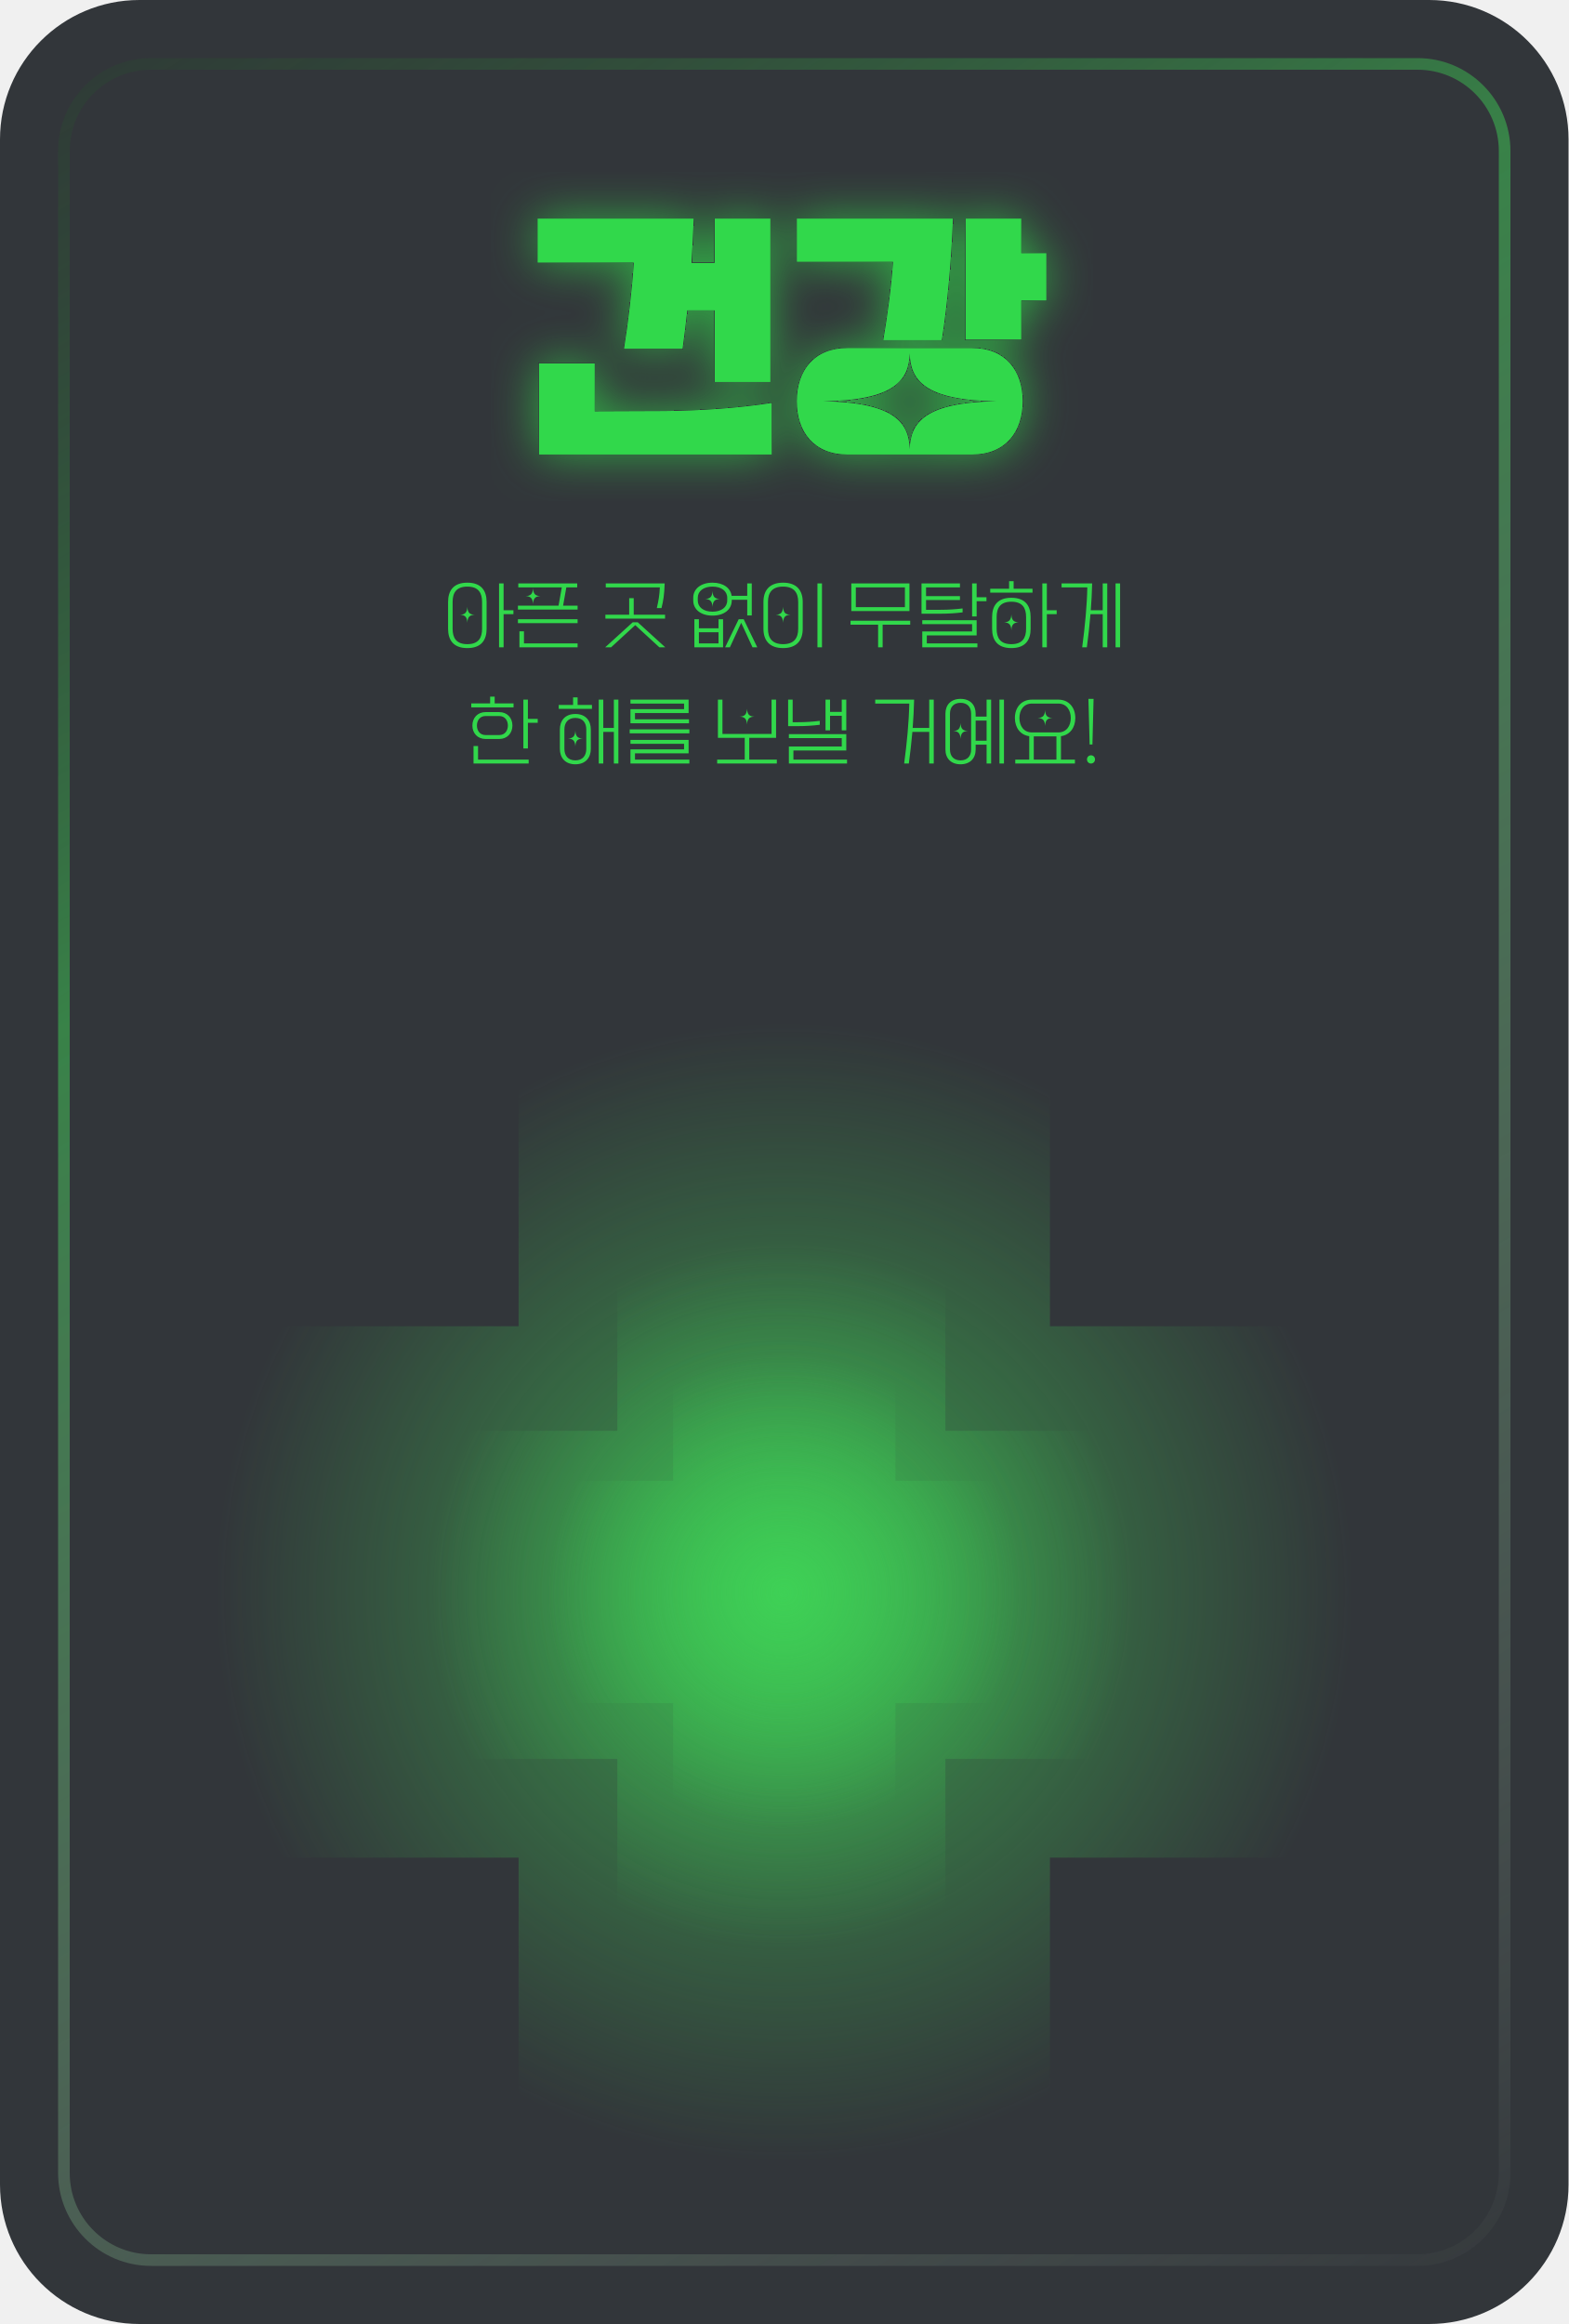
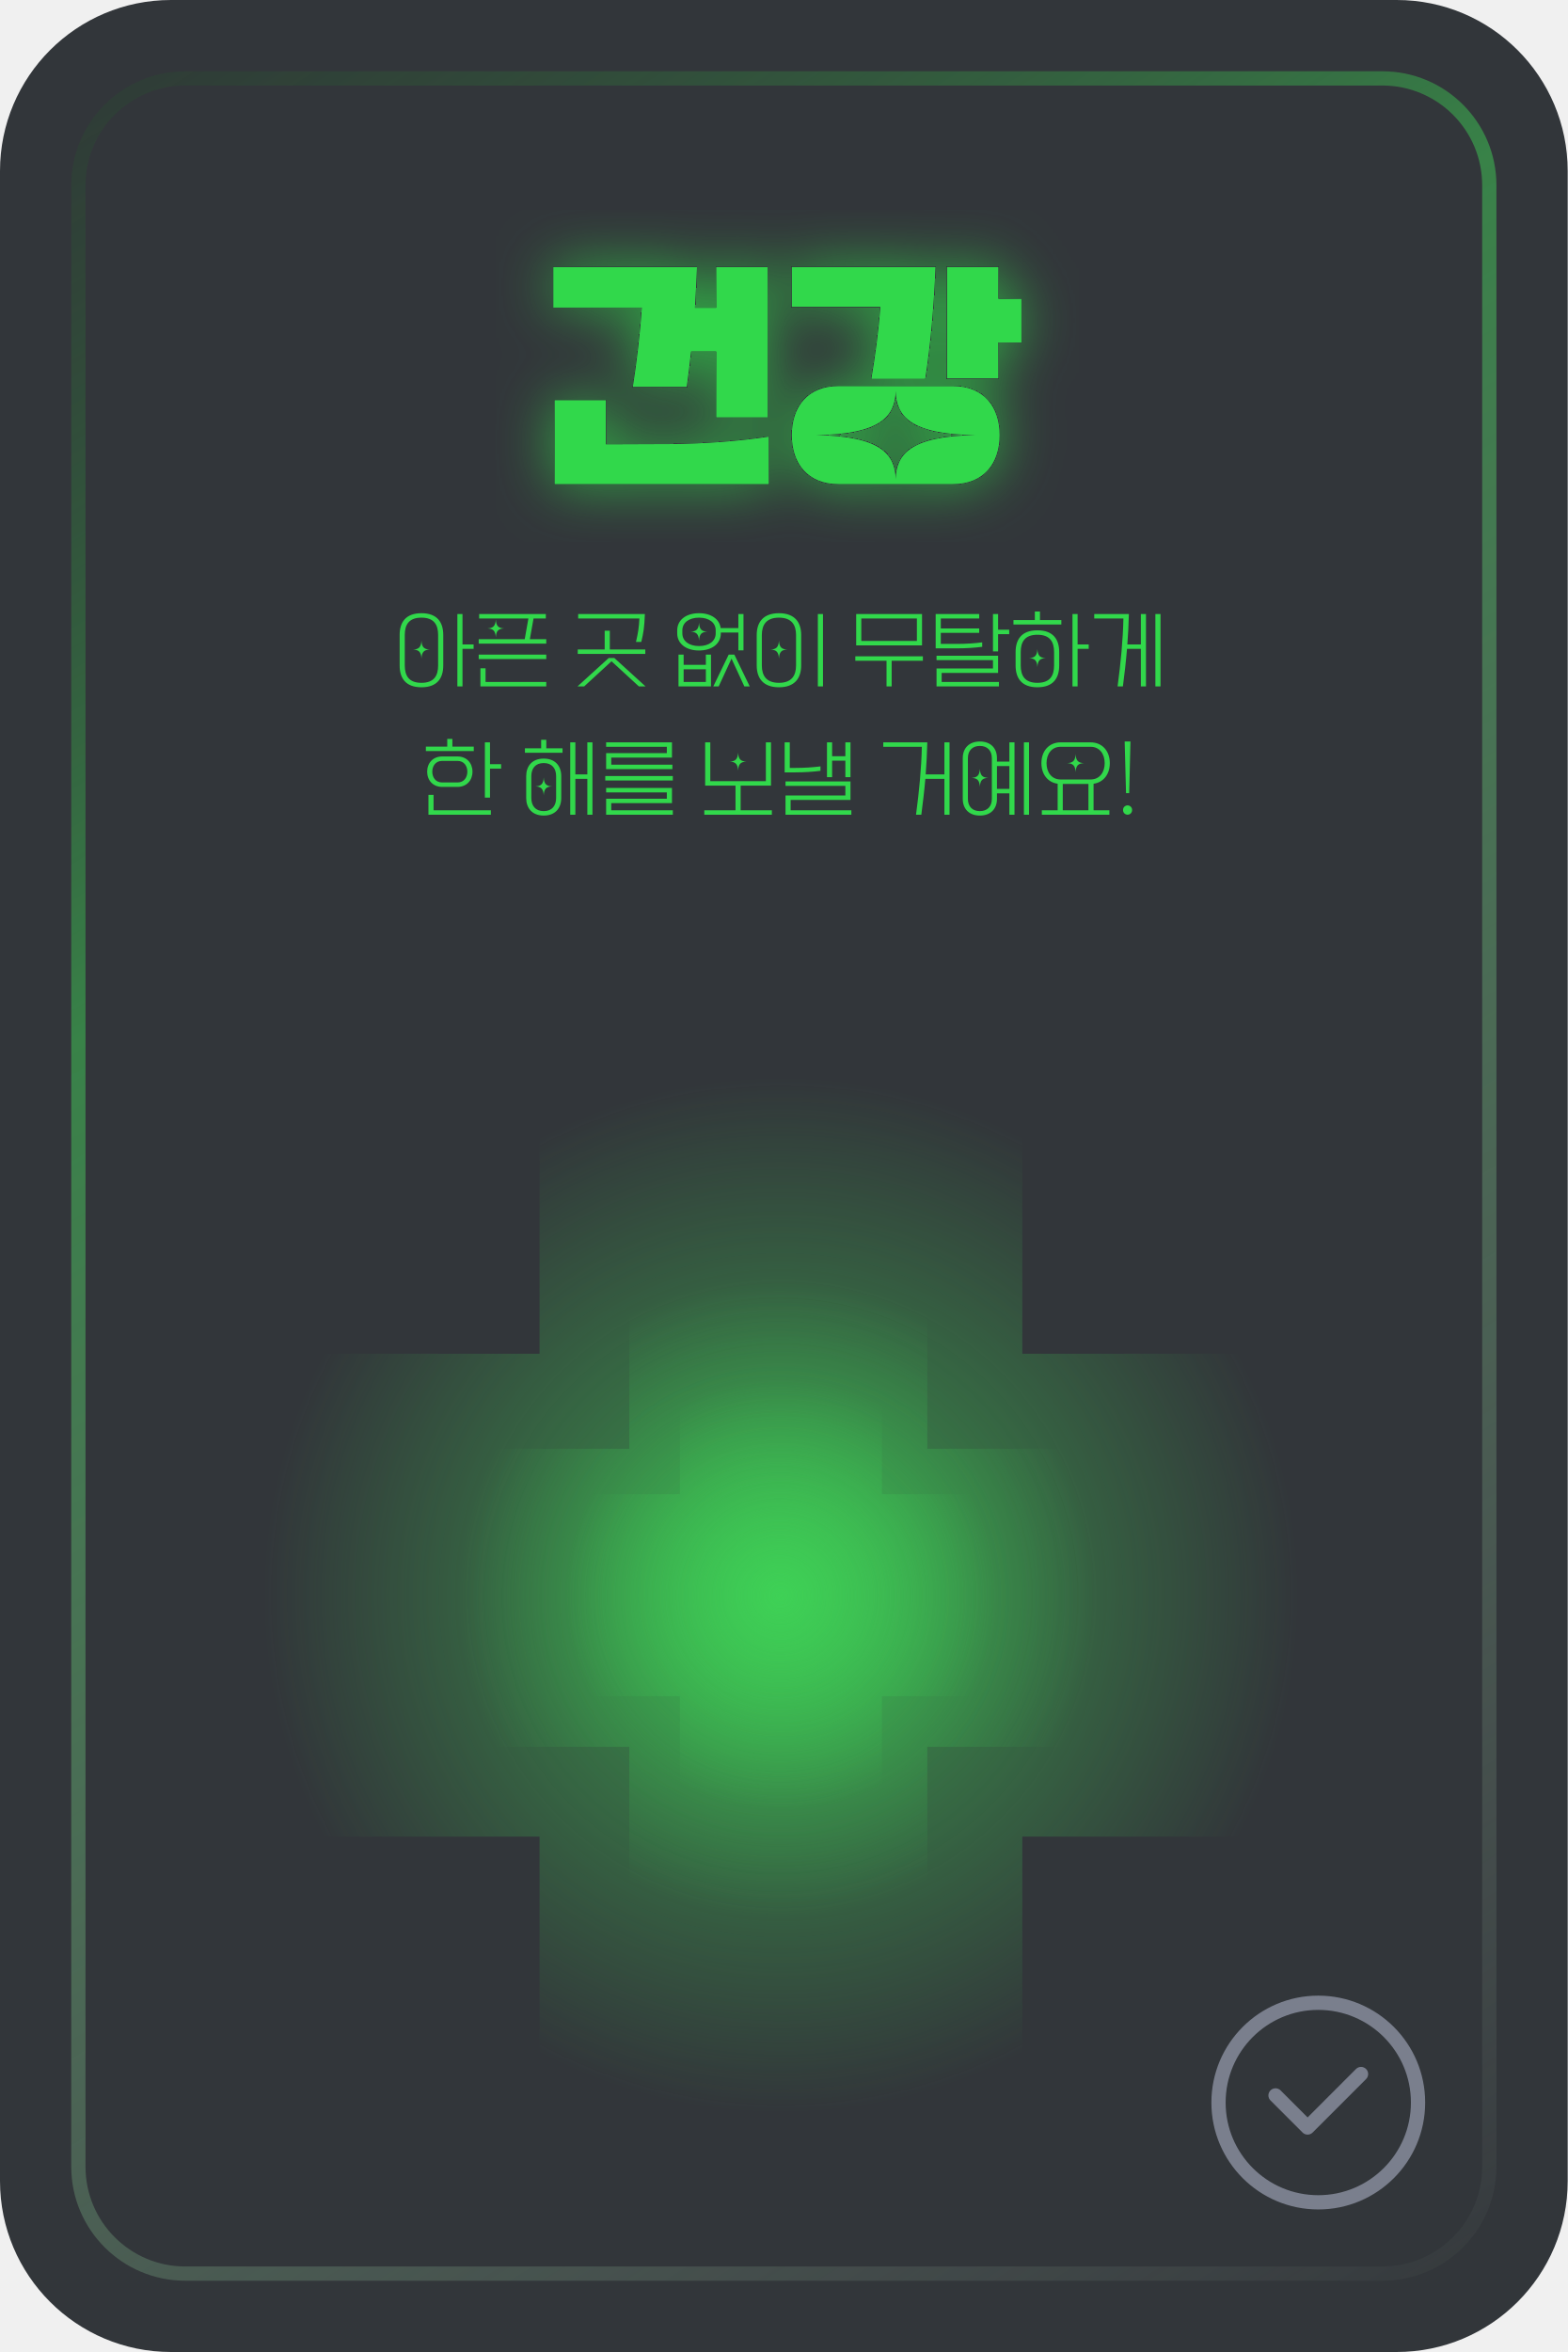
- <svg xmlns="http://www.w3.org/2000/svg" width="270" height="400" viewBox="0 0 270 400" fill="none">
-   <rect width="270" height="400" rx="24" fill="#32363A" />
-   <g filter="url(#filter0_d_122_2240)">
-     <path d="M123.015 65.752V53.416H118.311C118.071 55.672 117.783 57.928 117.495 60.04H107.415C108.135 55.528 108.807 49.864 109.095 45.208H92.535V37.624H119.415C119.319 40.216 119.175 42.76 119.031 45.256H123.015V37.624H132.615V65.752H123.015ZM92.775 62.536H102.375V70.792L114.375 70.744C120.615 70.696 127.335 70.216 132.855 69.352V78.232H92.775V62.536ZM162.12 58.552H152.04C152.76 54.328 153.432 49.432 153.72 45.064H137.16V37.624H164.04C163.752 44.968 163.128 52.072 162.12 58.552ZM166.2 58.456V37.624H175.8V43.576H180.12V51.736H175.8V58.456H166.2ZM176.04 69.064C176.04 74.344 173.064 78.232 167.304 78.232H145.896C140.136 78.232 137.16 74.344 137.16 69.064C137.16 63.784 140.136 59.896 145.896 59.896H167.304C173.064 59.896 176.04 63.784 176.04 69.064ZM156.6 60.808C156.456 65.368 154.056 68.92 141.672 69.064C154.056 69.256 156.456 72.808 156.6 77.32C156.696 72.808 159.144 69.256 171.528 69.064C159.144 68.92 156.696 65.368 156.6 60.808Z" fill="#31D84B" />
+ <svg xmlns="http://www.w3.org/2000/svg" width="220" height="330" viewBox="0 0 220 330" fill="none">
+   <rect width="220" height="330" rx="24" fill="#32363A" />
+   <g clip-path="url(#clip0_127_1332)">
+     <circle cx="185" cy="295" r="14" stroke="#7A7F8D" stroke-width="2" />
+     <path fill-rule="evenodd" clip-rule="evenodd" d="M191.707 290.293C192.098 290.683 192.098 291.317 191.707 291.707L184.207 299.207C183.817 299.598 183.183 299.598 182.793 299.207L178.293 294.707C177.902 294.317 177.902 293.683 178.293 293.293C178.683 292.902 179.317 292.902 179.707 293.293L183.5 297.086L190.293 290.293C190.683 289.902 191.317 289.902 191.707 290.293Z" fill="#7A7F8D" />
  </g>
-   <path d="M77.132 103.604C77.132 101.706 78.016 100.289 80.447 100.289C82.878 100.289 83.762 101.706 83.762 103.604V108.232C83.762 110.13 82.878 111.547 80.447 111.547C78.016 111.547 77.132 110.13 77.132 108.232V103.604ZM85.907 111.417V100.419H86.687V105.034H88.377V105.71H86.687V111.417H85.907ZM80.447 110.871C82.371 110.871 82.982 109.779 82.982 108.232V103.604C82.982 102.057 82.371 100.965 80.447 100.965C78.523 100.965 77.912 102.057 77.912 103.604V108.232C77.912 109.779 78.523 110.871 80.447 110.871ZM80.447 107.179C80.395 106.152 80.018 105.853 79.173 105.814C80.018 105.775 80.395 105.476 80.447 104.449C80.499 105.476 80.863 105.775 81.721 105.814C80.863 105.853 80.499 106.152 80.447 107.179ZM89.153 104.241H96.147L96.706 101.095H89.218V100.419H99.358V101.095H97.486L96.927 104.241H99.423V104.917H89.153V104.241ZM91.753 103.968C91.701 102.941 91.324 102.642 90.479 102.603C91.324 102.564 91.701 102.265 91.753 101.238C91.805 102.265 92.169 102.564 93.027 102.603C92.169 102.642 91.805 102.941 91.753 103.968ZM89.153 106.581H99.423V107.257H89.153V106.581ZM90.193 108.661V110.741H99.423V111.417H89.413V108.661H90.193ZM113.869 104.657H113.063C113.375 103.292 113.518 102.499 113.583 101.095H104.275V100.419H114.415C114.337 102.499 114.194 103.292 113.869 104.657ZM104.21 105.801H108.305V102.954H109.085V105.801H114.48V106.477H104.21V105.801ZM104.171 111.417L108.916 107.101H109.774L114.519 111.417H113.505L109.345 107.595L105.185 111.417H104.171ZM128.626 105.931V103.227H125.961V103.357C125.961 104.865 124.687 105.957 122.646 105.957C120.605 105.957 119.331 104.865 119.331 103.357V102.889C119.331 101.381 120.605 100.289 122.646 100.289C124.531 100.289 125.766 101.225 125.935 102.551H128.626V100.419H129.406V105.931H128.626ZM122.646 105.281C124.18 105.281 125.181 104.514 125.181 103.357V102.889C125.181 101.732 124.18 100.965 122.646 100.965C121.112 100.965 120.111 101.732 120.111 102.889V103.357C120.111 104.514 121.112 105.281 122.646 105.281ZM122.646 104.462C122.594 103.435 122.217 103.136 121.372 103.097C122.217 103.058 122.594 102.759 122.646 101.732C122.698 102.759 123.062 103.058 123.92 103.097C123.062 103.136 122.698 103.435 122.646 104.462ZM120.306 106.581V108.141H123.686V106.581H124.466V111.417H119.526V106.581H120.306ZM124.817 111.417L127.157 106.581H128.015L130.355 111.417H129.536L127.586 107.192L125.636 111.417H124.817ZM123.686 110.741V108.817H120.306V110.741H123.686ZM131.417 103.604C131.417 101.706 132.366 100.289 134.797 100.289C137.228 100.289 138.177 101.706 138.177 103.604V108.232C138.177 110.13 137.228 111.547 134.797 111.547C132.366 111.547 131.417 110.13 131.417 108.232V103.604ZM140.712 111.417V100.419H141.492V111.417H140.712ZM134.797 110.871C136.721 110.871 137.397 109.779 137.397 108.232V103.604C137.397 102.057 136.721 100.965 134.797 100.965C132.873 100.965 132.197 102.057 132.197 103.604V108.232C132.197 109.779 132.873 110.871 134.797 110.871ZM134.797 107.179C134.745 106.152 134.368 105.853 133.523 105.814C134.368 105.775 134.745 105.476 134.797 104.449C134.849 105.476 135.213 105.775 136.071 105.814C135.213 105.853 134.849 106.152 134.797 107.179ZM146.539 105.177V100.419H156.549V105.177H146.539ZM147.319 104.501H155.769V101.095H147.319V104.501ZM146.409 106.841H156.679V107.517H151.934V111.417H151.154V107.517H146.409V106.841ZM165.242 102.603V103.279H159.405V104.956H161.849C163.279 104.956 164.566 104.865 165.697 104.722V105.398C164.566 105.541 163.279 105.632 161.849 105.632H158.625V100.419H165.242V101.095H159.405V102.603H165.242ZM167.335 106.1V100.419H168.115V102.798H169.805V103.474H168.115V106.1H167.335ZM158.755 111.417V108.687H167.335V107.426H158.755V106.75H168.115V109.363H159.535V110.741H168.245V111.417H158.755ZM170.451 101.329H173.701V100.029H174.481V101.329H177.731V102.005H170.451V101.329ZM179.421 111.417V100.419H180.201V105.034H181.891V105.71H180.201V111.417H179.421ZM170.776 106.204C170.776 104.306 171.66 102.889 174.091 102.889C176.522 102.889 177.406 104.306 177.406 106.204V108.232C177.406 110.13 176.522 111.547 174.091 111.547C171.66 111.547 170.776 110.13 170.776 108.232V106.204ZM174.091 110.871C176.015 110.871 176.626 109.779 176.626 108.232V106.204C176.626 104.657 176.015 103.565 174.091 103.565C172.167 103.565 171.556 104.657 171.556 106.204V108.232C171.556 109.779 172.167 110.871 174.091 110.871ZM174.091 108.479C174.039 107.452 173.662 107.153 172.817 107.114C173.662 107.075 174.039 106.776 174.091 105.749C174.143 106.776 174.507 107.075 175.365 107.114C174.507 107.153 174.143 107.452 174.091 108.479ZM187.087 111.417H186.281C186.762 107.829 187.1 104.332 187.165 101.095H182.732V100.419H187.997C187.958 102.018 187.88 103.552 187.763 105.034H189.817V100.419H190.597V111.417H189.817V105.71H187.711C187.555 107.647 187.334 109.519 187.087 111.417ZM192.027 111.417V100.419H192.807V111.417H192.027ZM81.12 121.069H84.37V119.899H85.15V121.069H88.4V121.745H81.12V121.069ZM90.09 128.817V120.419H90.87V123.734H92.56V124.41H90.87V128.817H90.09ZM81.315 124.878C81.315 123.552 82.212 122.564 83.59 122.564H85.93C87.308 122.564 88.205 123.552 88.205 124.878C88.205 126.204 87.308 127.192 85.93 127.192H83.59C82.212 127.192 81.315 126.204 81.315 124.878ZM82.095 124.878C82.095 125.697 82.563 126.516 83.59 126.516H85.93C86.957 126.516 87.425 125.697 87.425 124.878C87.425 124.059 86.957 123.24 85.93 123.24H83.59C82.563 123.24 82.095 124.059 82.095 124.878ZM82.29 128.401V130.741H91V131.417H81.51V128.401H82.29ZM96.177 121.329H98.647V120.029H99.427V121.329H101.897V122.005H96.177V121.329ZM103.067 131.417V120.419H103.847V125.294H105.667V120.419H106.447V131.417H105.667V125.97H103.847V131.417H103.067ZM96.372 125.554C96.372 124.046 97.256 122.889 99.037 122.889C100.818 122.889 101.702 124.046 101.702 125.554V128.882C101.702 130.39 100.818 131.547 99.037 131.547C97.256 131.547 96.372 130.39 96.372 128.882V125.554ZM99.037 130.871C100.311 130.871 100.922 130.039 100.922 128.882V125.554C100.922 124.397 100.311 123.565 99.037 123.565C97.763 123.565 97.152 124.397 97.152 125.554V128.882C97.152 130.039 97.763 130.871 99.037 130.871ZM99.037 128.479C98.985 127.452 98.608 127.153 97.763 127.114C98.608 127.075 98.985 126.776 99.037 125.749C99.089 126.776 99.453 127.075 100.311 127.114C99.453 127.153 99.089 127.452 99.037 128.479ZM108.523 124.488V122.057H117.753V121.095H108.523V120.419H118.533V122.733H109.303V123.812H118.598V124.488H108.523ZM108.393 125.541H118.663V126.217H108.393V125.541ZM108.523 131.417V128.986H117.753V128.024H108.523V127.348H118.533V129.662H109.303V130.741H118.663V131.417H108.523ZM132.81 126.321V120.419H133.59V126.997H128.975V130.741H133.72V131.417H123.45V130.741H128.195V126.997H123.58V120.419H124.36V126.321H132.81ZM128.585 124.709C128.533 123.682 128.156 123.383 127.311 123.344C128.156 123.305 128.533 123.006 128.585 121.979C128.637 123.006 129.001 123.305 129.859 123.344C129.001 123.383 128.637 123.682 128.585 124.709ZM144.895 125.71V123.201H142.88V125.71H142.1V120.419H142.88V122.525H144.895V120.419H145.675V125.71H144.895ZM135.665 120.419H136.445V124.306H137.264C138.694 124.306 139.981 124.215 141.112 124.072V124.748C139.981 124.891 138.694 124.982 137.264 124.982H135.665V120.419ZM135.795 131.417V128.492H144.895V127.036H135.795V126.36H145.675V129.168H136.575V130.741H145.805V131.417H135.795ZM156.442 131.417H155.636C156.117 127.829 156.455 124.332 156.52 121.095H150.657V120.419H157.352C157.313 122.109 157.222 123.721 157.105 125.294H159.952V120.419H160.732V131.417H159.952V125.97H157.053C156.897 127.816 156.676 129.597 156.442 131.417ZM162.743 122.824C162.743 121.316 163.692 120.289 165.343 120.289C166.994 120.289 167.943 121.316 167.943 122.824V123.344H169.828V120.419H170.608V131.417H169.828V128.167H167.943V129.012C167.943 130.52 166.994 131.547 165.343 131.547C163.692 131.547 162.743 130.52 162.743 129.012V122.824ZM172.038 131.417V120.419H172.818V131.417H172.038ZM165.343 130.871C166.487 130.871 167.163 130.169 167.163 129.012V122.824C167.163 121.667 166.487 120.965 165.343 120.965C164.199 120.965 163.523 121.667 163.523 122.824V129.012C163.523 130.169 164.199 130.871 165.343 130.871ZM167.943 124.02V127.491H169.828V124.02H167.943ZM165.343 127.179C165.291 126.152 164.914 125.853 164.069 125.814C164.914 125.775 165.291 125.476 165.343 124.449C165.395 125.476 165.759 125.775 166.617 125.814C165.759 125.853 165.395 126.152 165.343 127.179ZM174.699 123.578C174.699 121.732 175.856 120.419 177.624 120.419H182.174C183.942 120.419 185.099 121.732 185.099 123.578C185.099 125.268 184.137 126.503 182.629 126.711V130.741H185.034V131.417H174.764V130.741H177.169V126.711C175.661 126.503 174.699 125.268 174.699 123.578ZM175.479 123.578C175.479 124.917 176.207 126.061 177.624 126.061H182.174C183.591 126.061 184.319 124.917 184.319 123.578C184.319 122.239 183.591 121.095 182.174 121.095H177.624C176.207 121.095 175.479 122.239 175.479 123.578ZM179.899 124.943C179.847 123.916 179.47 123.617 178.625 123.578C179.47 123.539 179.847 123.24 179.899 122.213C179.951 123.24 180.315 123.539 181.173 123.578C180.315 123.617 179.951 123.916 179.899 124.943ZM177.949 126.737V130.741H181.849V126.737H177.949ZM187.565 128.141L187.357 120.289H188.241L188.046 128.141H187.565ZM187.799 130C188.15 130 188.488 130.273 188.488 130.702C188.488 131.144 188.15 131.417 187.799 131.417C187.448 131.417 187.11 131.144 187.11 130.702C187.11 130.273 187.448 130 187.799 130Z" fill="#31D84B" />
-   <path fill-rule="evenodd" clip-rule="evenodd" d="M180.733 176H89.267V228.267L37 228.267L37 319.733H89.267V372H180.733V319.733H233V228.267L180.733 228.267V176Z" fill="url(#paint0_radial_122_2240)" />
-   <path fill-rule="evenodd" clip-rule="evenodd" d="M162.734 214H106.267V246.267H74L74 302.734H106.267V335H162.734V302.734H195V246.267H162.734V214Z" fill="url(#paint1_radial_122_2240)" />
-   <path fill-rule="evenodd" clip-rule="evenodd" d="M154.134 233H115.867V254.867L94 254.867V293.133H115.867V315H154.134V293.133H176V254.867L154.134 254.867V233Z" fill="url(#paint2_radial_122_2240)" />
-   <rect x="11" y="11" width="248" height="378" rx="15" stroke="url(#paint3_linear_122_2240)" stroke-opacity="0.5" stroke-width="2" />
+   <path fill-rule="evenodd" clip-rule="evenodd" d="M143.467 151.222H75.715V189.937L37 189.937L37 257.688H75.715V296.403H143.467V257.688H182.182V189.937L143.467 189.937V151.222Z" fill="url(#paint0_radial_127_1332)" />
+   <path fill-rule="evenodd" clip-rule="evenodd" d="M130.134 179.369H88.308V203.27L64.407 203.27L64.407 245.096H88.308V268.997H130.134V245.096H154.034V203.27L130.134 203.27V179.369Z" fill="url(#paint1_radial_127_1332)" />
+   <path fill-rule="evenodd" clip-rule="evenodd" d="M123.764 193.443H95.418V209.64H79.221L79.221 237.985H95.418V254.182H123.764V237.985H139.96V209.64H123.764V193.443Z" fill="url(#paint2_radial_127_1332)" />
+   <g filter="url(#filter0_d_127_1332)">
+     <path d="M100.511 58.564V49.312H96.983C96.803 51.004 96.587 52.696 96.371 54.28H88.811C89.351 50.896 89.855 46.648 90.071 43.156H77.651V37.468H97.811C97.739 39.412 97.631 41.32 97.523 43.192H100.511V37.468H107.711V58.564H100.511ZM77.831 56.152H85.031V62.344L94.031 62.308C98.711 62.272 103.751 61.912 107.891 61.264V67.924H77.831V56.152ZM129.84 53.164H122.28C122.82 49.996 123.324 46.324 123.54 43.048H111.12V37.468H131.28C131.064 42.976 130.596 48.304 129.84 53.164ZM132.9 53.092V37.468H140.1V41.932H143.34V48.052H140.1V53.092H132.9ZM140.28 61.048C140.28 65.008 138.048 67.924 133.728 67.924H117.672C113.352 67.924 111.12 65.008 111.12 61.048C111.12 57.088 113.352 54.172 117.672 54.172H133.728C138.048 54.172 140.28 57.088 140.28 61.048ZM125.7 54.856C125.592 58.276 123.792 60.94 114.504 61.048C123.792 61.192 125.592 63.856 125.7 67.24C125.772 63.856 127.608 61.192 136.896 61.048C127.608 60.94 125.772 58.276 125.7 54.856Z" fill="#31D84B" />
+   </g>
+   <path d="M56.084 89.096C56.084 87.344 56.9 86.036 59.144 86.036C61.388 86.036 62.204 87.344 62.204 89.096V93.368C62.204 95.12 61.388 96.428 59.144 96.428C56.9 96.428 56.084 95.12 56.084 93.368V89.096ZM64.184 96.308V86.156H64.904V90.416H66.464V91.04H64.904V96.308H64.184ZM59.144 95.804C60.92 95.804 61.484 94.796 61.484 93.368V89.096C61.484 87.668 60.92 86.66 59.144 86.66C57.368 86.66 56.804 87.668 56.804 89.096V93.368C56.804 94.796 57.368 95.804 59.144 95.804ZM59.144 92.396C59.096 91.448 58.748 91.172 57.968 91.136C58.748 91.1 59.096 90.824 59.144 89.876C59.192 90.824 59.528 91.1 60.32 91.136C59.528 91.172 59.192 91.448 59.144 92.396ZM67.18 89.684H73.636L74.152 86.78H67.24V86.156H76.6V86.78H74.872L74.356 89.684H76.66V90.308H67.18V89.684ZM69.58 89.432C69.532 88.484 69.184 88.208 68.404 88.172C69.184 88.136 69.532 87.86 69.58 86.912C69.628 87.86 69.964 88.136 70.756 88.172C69.964 88.208 69.628 88.484 69.58 89.432ZM67.18 91.844H76.66V92.468H67.18V91.844ZM68.14 93.764V95.684H76.66V96.308H67.42V93.764H68.14ZM89.994 90.068H89.25C89.538 88.808 89.67 88.076 89.73 86.78H81.138V86.156H90.498C90.426 88.076 90.294 88.808 89.994 90.068ZM81.078 91.124H84.858V88.496H85.578V91.124H90.558V91.748H81.078V91.124ZM81.042 96.308L85.422 92.324H86.214L90.594 96.308H89.658L85.818 92.78L81.978 96.308H81.042ZM103.617 91.244V88.748H101.157V88.868C101.157 90.26 99.981 91.268 98.097 91.268C96.213 91.268 95.037 90.26 95.037 88.868V88.436C95.037 87.044 96.213 86.036 98.097 86.036C99.837 86.036 100.977 86.9 101.133 88.124H103.617V86.156H104.337V91.244H103.617ZM98.097 90.644C99.513 90.644 100.437 89.936 100.437 88.868V88.436C100.437 87.368 99.513 86.66 98.097 86.66C96.681 86.66 95.757 87.368 95.757 88.436V88.868C95.757 89.936 96.681 90.644 98.097 90.644ZM98.097 89.888C98.049 88.94 97.701 88.664 96.921 88.628C97.701 88.592 98.049 88.316 98.097 87.368C98.145 88.316 98.481 88.592 99.273 88.628C98.481 88.664 98.145 88.94 98.097 89.888ZM95.937 91.844V93.284H99.057V91.844H99.777V96.308H95.217V91.844H95.937ZM100.101 96.308L102.261 91.844H103.053L105.213 96.308H104.457L102.657 92.408L100.857 96.308H100.101ZM99.057 95.684V93.908H95.937V95.684H99.057ZM106.193 89.096C106.193 87.344 107.069 86.036 109.313 86.036C111.557 86.036 112.433 87.344 112.433 89.096V93.368C112.433 95.12 111.557 96.428 109.313 96.428C107.069 96.428 106.193 95.12 106.193 93.368V89.096ZM114.773 96.308V86.156H115.493V96.308H114.773ZM109.313 95.804C111.089 95.804 111.713 94.796 111.713 93.368V89.096C111.713 87.668 111.089 86.66 109.313 86.66C107.537 86.66 106.913 87.668 106.913 89.096V93.368C106.913 94.796 107.537 95.804 109.313 95.804ZM109.313 92.396C109.265 91.448 108.917 91.172 108.137 91.136C108.917 91.1 109.265 90.824 109.313 89.876C109.361 90.824 109.697 91.1 110.489 91.136C109.697 91.172 109.361 91.448 109.313 92.396ZM120.151 90.548V86.156H129.391V90.548H120.151ZM120.871 89.924H128.671V86.78H120.871V89.924ZM120.031 92.084H129.511V92.708H125.131V96.308H124.411V92.708H120.031V92.084ZM137.416 88.172V88.796H132.028V90.344H134.284C135.604 90.344 136.792 90.26 137.836 90.128V90.752C136.792 90.884 135.604 90.968 134.284 90.968H131.308V86.156H137.416V86.78H132.028V88.172H137.416ZM139.348 91.4V86.156H140.068V88.352H141.628V88.976H140.068V91.4H139.348ZM131.428 96.308V93.788H139.348V92.624H131.428V92H140.068V94.412H132.148V95.684H140.188V96.308H131.428ZM142.224 86.996H145.224V85.796H145.944V86.996H148.944V87.62H142.224V86.996ZM150.504 96.308V86.156H151.224V90.416H152.784V91.04H151.224V96.308H150.504ZM142.524 91.496C142.524 89.744 143.34 88.436 145.584 88.436C147.828 88.436 148.644 89.744 148.644 91.496V93.368C148.644 95.12 147.828 96.428 145.584 96.428C143.34 96.428 142.524 95.12 142.524 93.368V91.496ZM145.584 95.804C147.36 95.804 147.924 94.796 147.924 93.368V91.496C147.924 90.068 147.36 89.06 145.584 89.06C143.808 89.06 143.244 90.068 143.244 91.496V93.368C143.244 94.796 143.808 95.804 145.584 95.804ZM145.584 93.596C145.536 92.648 145.188 92.372 144.408 92.336C145.188 92.3 145.536 92.024 145.584 91.076C145.632 92.024 145.968 92.3 146.76 92.336C145.968 92.372 145.632 92.648 145.584 93.596ZM157.58 96.308H156.836C157.28 92.996 157.592 89.768 157.652 86.78H153.56V86.156H158.42C158.384 87.632 158.312 89.048 158.204 90.416H160.1V86.156H160.82V96.308H160.1V91.04H158.156C158.012 92.828 157.808 94.556 157.58 96.308ZM162.14 96.308V86.156H162.86V96.308H162.14ZM59.765 104.756H62.765V103.676H63.485V104.756H66.485V105.38H59.765V104.756ZM68.045 111.908V104.156H68.765V107.216H70.325V107.84H68.765V111.908H68.045ZM59.945 108.272C59.945 107.048 60.773 106.136 62.045 106.136H64.205C65.477 106.136 66.305 107.048 66.305 108.272C66.305 109.496 65.477 110.408 64.205 110.408H62.045C60.773 110.408 59.945 109.496 59.945 108.272ZM60.665 108.272C60.665 109.028 61.097 109.784 62.045 109.784H64.205C65.153 109.784 65.585 109.028 65.585 108.272C65.585 107.516 65.153 106.76 64.205 106.76H62.045C61.097 106.76 60.665 107.516 60.665 108.272ZM60.845 111.524V113.684H68.885V114.308H60.125V111.524H60.845ZM73.663 104.996H75.943V103.796H76.663V104.996H78.943V105.62H73.663V104.996ZM80.023 114.308V104.156H80.743V108.656H82.423V104.156H83.143V114.308H82.423V109.28H80.743V114.308H80.023ZM73.843 108.896C73.843 107.504 74.659 106.436 76.303 106.436C77.947 106.436 78.763 107.504 78.763 108.896V111.968C78.763 113.36 77.947 114.428 76.303 114.428C74.659 114.428 73.843 113.36 73.843 111.968V108.896ZM76.303 113.804C77.479 113.804 78.043 113.036 78.043 111.968V108.896C78.043 107.828 77.479 107.06 76.303 107.06C75.127 107.06 74.563 107.828 74.563 108.896V111.968C74.563 113.036 75.127 113.804 76.303 113.804ZM76.303 111.596C76.255 110.648 75.907 110.372 75.127 110.336C75.907 110.3 76.255 110.024 76.303 109.076C76.351 110.024 76.687 110.3 77.479 110.336C76.687 110.372 76.351 110.648 76.303 111.596ZM85.06 107.912V105.668H93.58V104.78H85.06V104.156H94.3V106.292H85.78V107.288H94.36V107.912H85.06ZM84.94 108.884H94.42V109.508H84.94V108.884ZM85.06 114.308V112.064H93.58V111.176H85.06V110.552H94.3V112.688H85.78V113.684H94.42V114.308H85.06ZM107.478 109.604V104.156H108.198V110.228H103.938V113.684H108.318V114.308H98.838V113.684H103.218V110.228H98.958V104.156H99.678V109.604H107.478ZM103.578 108.116C103.53 107.168 103.182 106.892 102.402 106.856C103.182 106.82 103.53 106.544 103.578 105.596C103.626 106.544 103.962 106.82 104.754 106.856C103.962 106.892 103.626 107.168 103.578 108.116ZM118.634 109.04V106.724H116.774V109.04H116.054V104.156H116.774V106.1H118.634V104.156H119.354V109.04H118.634ZM110.114 104.156H110.834V107.744H111.59C112.91 107.744 114.098 107.66 115.142 107.528V108.152C114.098 108.284 112.91 108.368 111.59 108.368H110.114V104.156ZM110.234 114.308V111.608H118.634V110.264H110.234V109.64H119.354V112.232H110.954V113.684H119.474V114.308H110.234ZM129.293 114.308H128.549C128.993 110.996 129.305 107.768 129.365 104.78H123.953V104.156H130.133C130.097 105.716 130.013 107.204 129.905 108.656H132.533V104.156H133.253V114.308H132.533V109.28H129.857C129.713 110.984 129.509 112.628 129.293 114.308ZM135.109 106.376C135.109 104.984 135.985 104.036 137.509 104.036C139.033 104.036 139.909 104.984 139.909 106.376V106.856H141.649V104.156H142.369V114.308H141.649V111.308H139.909V112.088C139.909 113.48 139.033 114.428 137.509 114.428C135.985 114.428 135.109 113.48 135.109 112.088V106.376ZM143.689 114.308V104.156H144.409V114.308H143.689ZM137.509 113.804C138.565 113.804 139.189 113.156 139.189 112.088V106.376C139.189 105.308 138.565 104.66 137.509 104.66C136.453 104.66 135.829 105.308 135.829 106.376V112.088C135.829 113.156 136.453 113.804 137.509 113.804ZM139.909 107.48V110.684H141.649V107.48H139.909ZM137.509 110.396C137.461 109.448 137.113 109.172 136.333 109.136C137.113 109.1 137.461 108.824 137.509 107.876C137.557 108.824 137.893 109.1 138.685 109.136C137.893 109.172 137.557 109.448 137.509 110.396ZM146.145 107.072C146.145 105.368 147.213 104.156 148.845 104.156H153.045C154.677 104.156 155.745 105.368 155.745 107.072C155.745 108.632 154.857 109.772 153.465 109.964V113.684H155.685V114.308H146.205V113.684H148.425V109.964C147.033 109.772 146.145 108.632 146.145 107.072ZM146.865 107.072C146.865 108.308 147.537 109.364 148.845 109.364H153.045C154.353 109.364 155.025 108.308 155.025 107.072C155.025 105.836 154.353 104.78 153.045 104.78H148.845C147.537 104.78 146.865 105.836 146.865 107.072ZM150.945 108.332C150.897 107.384 150.549 107.108 149.769 107.072C150.549 107.036 150.897 106.76 150.945 105.812C150.993 106.76 151.329 107.036 152.121 107.072C151.329 107.108 150.993 107.384 150.945 108.332ZM149.145 109.988V113.684H152.745V109.988H149.145ZM158.021 111.284L157.829 104.036H158.645L158.465 111.284H158.021ZM158.237 113C158.561 113 158.873 113.252 158.873 113.648C158.873 114.056 158.561 114.308 158.237 114.308C157.913 114.308 157.601 114.056 157.601 113.648C157.601 113.252 157.913 113 158.237 113Z" fill="#31D84B" />
+   <rect x="11" y="11" width="198" height="308" rx="15" stroke="url(#paint3_linear_127_1332)" stroke-opacity="0.5" stroke-width="2" />
  <defs>
-     <filter id="filter0_d_122_2240" x="84.535" y="29.624" width="103.585" height="56.608" filterUnits="userSpaceOnUse" color-interpolation-filters="sRGB">
+     <filter id="filter0_d_127_1332" x="69.651" y="29.468" width="81.689" height="46.456" filterUnits="userSpaceOnUse" color-interpolation-filters="sRGB">
      <feFlood flood-opacity="0" result="BackgroundImageFix" />
      <feColorMatrix in="SourceAlpha" type="matrix" values="0 0 0 0 0 0 0 0 0 0 0 0 0 0 0 0 0 0 127 0" result="hardAlpha" />
      <feOffset />
      <feGaussianBlur stdDeviation="4" />
      <feComposite in2="hardAlpha" operator="out" />
      <feColorMatrix type="matrix" values="0 0 0 0 0.192 0 0 0 0 0.847 0 0 0 0 0.294 0 0 0 0.7 0" />
-       <feBlend mode="normal" in2="BackgroundImageFix" result="effect1_dropShadow_122_2240" />
-       <feBlend mode="normal" in="SourceGraphic" in2="effect1_dropShadow_122_2240" result="shape" />
+       <feBlend mode="normal" in2="BackgroundImageFix" result="effect1_dropShadow_127_1332" />
+       <feBlend mode="normal" in="SourceGraphic" in2="effect1_dropShadow_127_1332" result="shape" />
    </filter>
-     <radialGradient id="paint0_radial_122_2240" cx="0" cy="0" r="1" gradientUnits="userSpaceOnUse" gradientTransform="translate(135 274) rotate(90) scale(98)">
+     <radialGradient id="paint0_radial_127_1332" cx="0" cy="0" r="1" gradientUnits="userSpaceOnUse" gradientTransform="translate(109.591 223.813) rotate(90) scale(72.5908)">
      <stop stop-color="#3FD957" stop-opacity="0.63" />
      <stop offset="1" stop-color="#3FD957" stop-opacity="0" />
    </radialGradient>
-     <radialGradient id="paint1_radial_122_2240" cx="0" cy="0" r="1" gradientUnits="userSpaceOnUse" gradientTransform="translate(134.5 274.5) rotate(90) scale(60.5)">
+     <radialGradient id="paint1_radial_127_1332" cx="0" cy="0" r="1" gradientUnits="userSpaceOnUse" gradientTransform="translate(109.22 224.183) rotate(90) scale(44.8137)">
      <stop stop-color="#3FD957" stop-opacity="0.63" />
      <stop offset="1" stop-color="#3FD957" stop-opacity="0" />
    </radialGradient>
-     <radialGradient id="paint2_radial_122_2240" cx="0" cy="0" r="1" gradientUnits="userSpaceOnUse" gradientTransform="translate(135 274) rotate(90) scale(41)">
+     <radialGradient id="paint2_radial_127_1332" cx="0" cy="0" r="1" gradientUnits="userSpaceOnUse" gradientTransform="translate(109.591 223.813) rotate(90) scale(30.3696)">
      <stop stop-color="#3FD957" stop-opacity="0.63" />
      <stop offset="1" stop-color="#3FD957" stop-opacity="0" />
    </radialGradient>
-     <linearGradient id="paint3_linear_122_2240" x1="16.875" y1="10" x2="253.239" y2="394.16" gradientUnits="userSpaceOnUse">
+     <linearGradient id="paint3_linear_127_1332" x1="15.5" y1="10" x2="210" y2="320" gradientUnits="userSpaceOnUse">
      <stop stop-color="#264B2C" stop-opacity="0.51" />
      <stop offset="0.307" stop-color="#3FCE56" />
      <stop offset="1" stop-color="#E8FFEB" stop-opacity="0.03" />
    </linearGradient>
+     <clipPath id="clip0_127_1332">
+       <rect width="30" height="30" fill="white" transform="translate(170 280)" />
+     </clipPath>
  </defs>
</svg>
